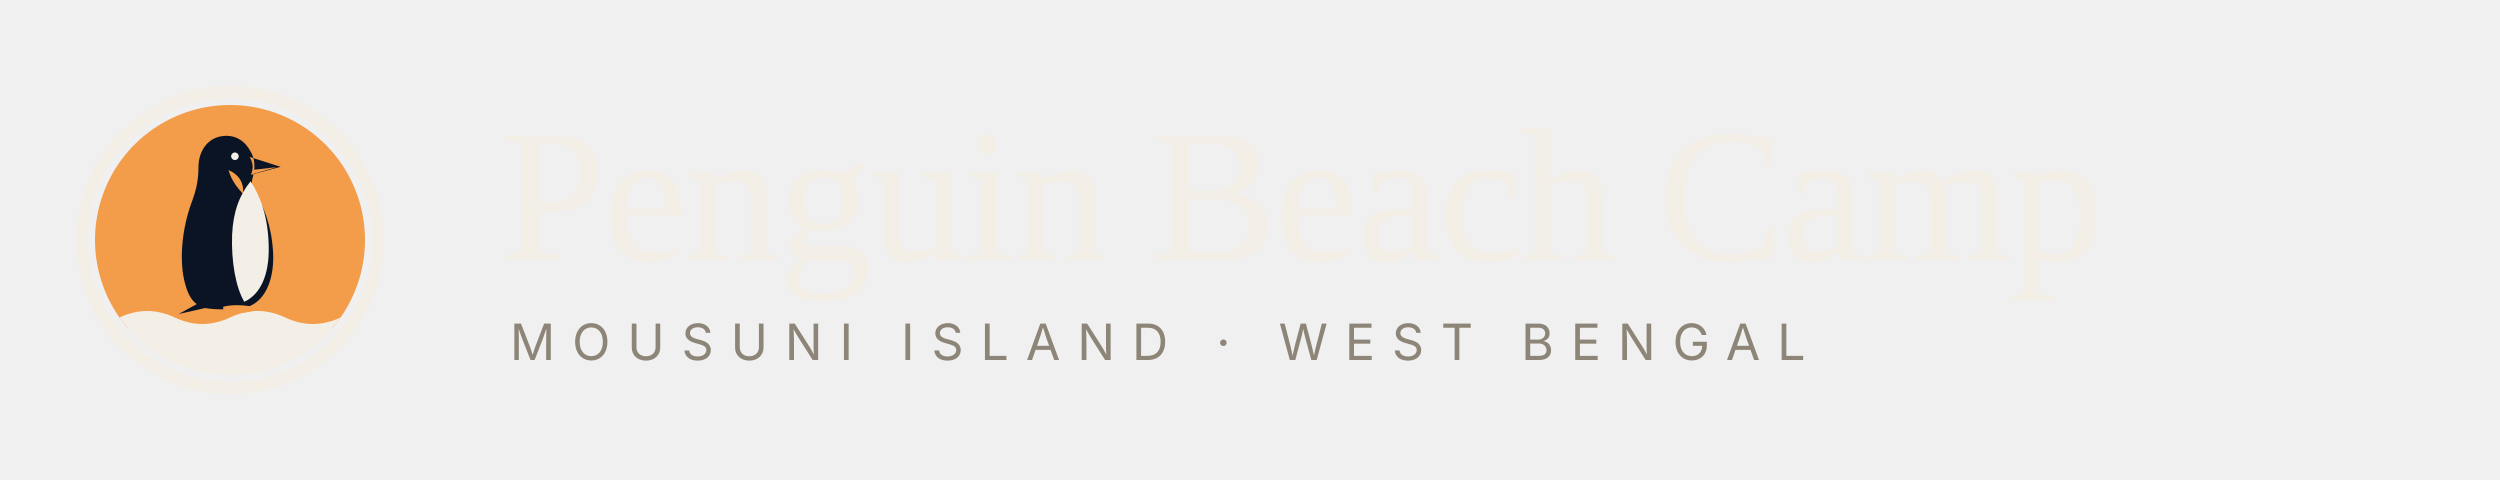
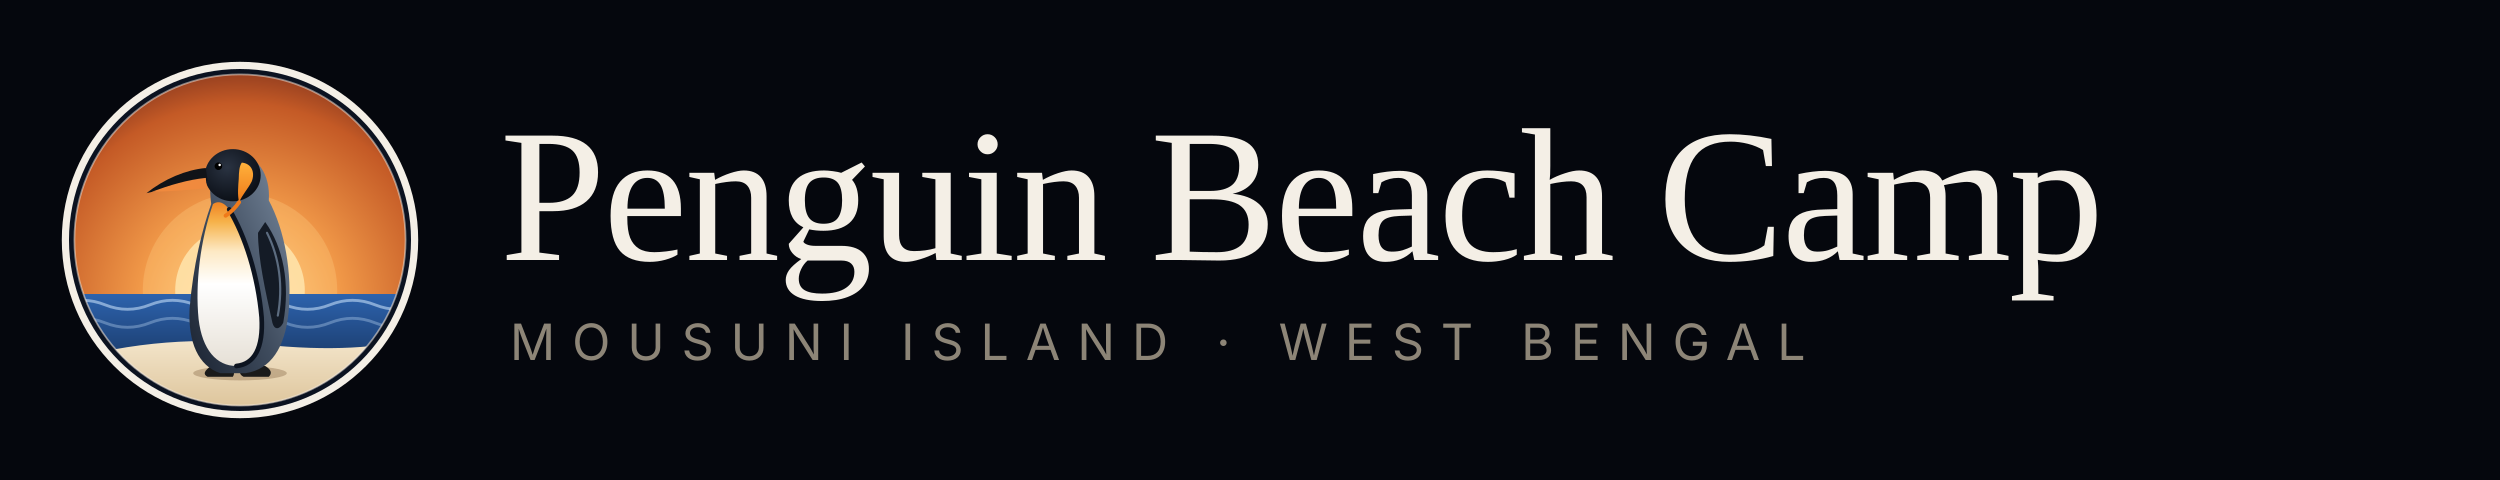
<svg xmlns="http://www.w3.org/2000/svg" width="1500" height="288" viewBox="0 0 500 96">
-   <g transform="translate(14 16)">
-     <g transform="translate(0 0)">
-       <path d="M32 5a27 27 0 0 1 20.56 44.5H11.44A27 27 0 0 1 32 5Z" fill="#f39c4a" />
-       <path d="M9.9 47.5q5.53-2.6 11.05 0t11.05 0 11.05 0 11.05 0A27 27 0 0 1 9.9 47.5Z" fill="#f4efe6" />
-       <path d="M2.4 32a29.6 29.6 0 1 0 59.2 0a29.6 29.6 0 1 0-59.2 0Z" fill="none" stroke="#f4efe6" stroke-width="2.4" stroke-linecap="round" />
-       <path d="M30 6C24.5 6 21.5 10.5 21.5 15.5C21.5 19 21 22 19.5 26C16.5 34 15.5 44 17.5 51C18.3 54 19.5 56 21 57L15.5 60L23.5 58.2C27 58.8 33 58.8 37 57.6C42 55.6 44.6 49 44.1 41C43.6 33 41.2 27 38.2 22.6C37.4 21.4 37.6 19.8 38 18.4C38.8 15.6 38.6 12.8 37.2 10.6C35.6 7.6 33 6 30 6Z M37 12.4L46.4 15.4L37.4 17.8C38.2 16 38.1 14.2 37 12.4Z" transform="translate(11.5 7.2) scale(0.66)" fill="#0b1424" />
-       <path d="M37.3 19.8C40.2 24.2 42.7 30.5 42.8 40C42.9 48 40.4 54 35.4 56.3C32.8 52 31.4 44 31.7 36C32 29 34 23.8 37.3 19.8Z" transform="translate(11.5 7.2) scale(0.66)" fill="#f4efe6" />
-       <path d="M31.4 12.2a1.15 1.15 0 1 0 2.3 0a1.15 1.15 0 1 0-2.3 0Z" transform="translate(11.5 7.2) scale(0.66)" fill="#f4efe6" />
-       <path d="M38.2 16.3L45.2 15.5L37.6 17.7Z M30.6 16.4C33.6 17.6 35.4 20.2 35 23.6C33.4 21.8 31.6 19.8 30.6 16.4Z" transform="translate(11.5 7.2) scale(0.66)" fill="#f39c4a" />
-       <path d="M29 57.8C31.5 57.1 36 57.1 40 58.3C37.2 59.8 32.6 60 29 59.3Z" transform="translate(11.5 7.2) scale(0.66)" fill="#f39c4a" />
+   <rect width="500" height="96" fill="#05070d" />
+   <g transform="translate(12 12) scale(0.36)">
+     <defs>
+       <radialGradient id="sky-lockup" cx="50%" cy="68%" r="70%">
+         <stop offset="0" stop-color="#ffd38a" />
+         <stop offset="0.38" stop-color="#f39c4a" />
+         <stop offset="0.8" stop-color="#c45a26" />
+         <stop offset="1" stop-color="#7a2f1c" />
+       </radialGradient>
+       <linearGradient id="sea-lockup" x1="0" y1="0" x2="0" y2="1">
+         <stop offset="0" stop-color="#2d63ad" />
+         <stop offset="1" stop-color="#0a1730" />
+       </linearGradient>
+       <linearGradient id="sand-lockup" x1="0" y1="0" x2="0" y2="1">
+         <stop offset="0" stop-color="#f4e6cc" />
+         <stop offset="1" stop-color="#d9bf93" />
+       </linearGradient>
+       <linearGradient id="back-lockup" x1="1" y1="0" x2="0" y2="1">
+         <stop offset="0" stop-color="#7d8ea3" />
+         <stop offset="0.55" stop-color="#3e4b5d" />
+         <stop offset="1" stop-color="#1a2230" />
+       </linearGradient>
+       <linearGradient id="belly-lockup" x1="0" y1="0" x2="0" y2="1">
+         <stop offset="0" stop-color="#ef8424" />
+         <stop offset="0.12" stop-color="#f6b24a" />
+         <stop offset="0.3" stop-color="#fde9c4" />
+         <stop offset="0.5" stop-color="#ffffff" />
+         <stop offset="1" stop-color="#e6e0d6" />
+       </linearGradient>
+       <linearGradient id="ear-lockup" x1="0" y1="0" x2="0" y2="1">
+         <stop offset="0" stop-color="#ffb13b" />
+         <stop offset="1" stop-color="#ef7a1a" />
+       </linearGradient>
+       <radialGradient id="head-lockup" cx="40%" cy="35%" r="70%">
+         <stop offset="0" stop-color="#2a3342" />
+         <stop offset="1" stop-color="#090d14" />
+       </radialGradient>
+       <clipPath id="badge-lockup">
+         <circle cx="100" cy="100" r="92" />
+       </clipPath>
+     </defs>
+     <circle cx="100" cy="100" r="99" fill="#f4efe6" />
+     <circle cx="100" cy="100" r="95" fill="#0b1220" />
+     <g clip-path="url(#badge-lockup)">
+       <rect width="200" height="200" fill="url(#sky-lockup)" />
+       <g class="pg-sun" style="transform-origin:100px 128px;transform-box:view-box">
+         <circle cx="100" cy="128" r="54" fill="#ffd38a" opacity="0.28" />
+         <circle cx="100" cy="128" r="36" fill="#ffe2a8" opacity="0.9" />
+       </g>
+       <rect y="130" width="200" height="70" fill="url(#sea-lockup)" />
+       <g class="pg-waves">
+         <path d="M-200 136 q12.5 -5 25 0 t25 0 t25 0 t25 0 t25 0 t25 0 t25 0 t25 0 t25 0 t25 0 t25 0 t25 0 t25 0 t25 0 t25 0 t25 0" fill="none" stroke="#c3dcf7" stroke-opacity="0.6" stroke-width="1.6" stroke-linecap="round" />
+         <path d="M-200 146 q12.5 -5 25 0 t25 0 t25 0 t25 0 t25 0 t25 0 t25 0 t25 0 t25 0 t25 0 t25 0 t25 0 t25 0 t25 0 t25 0 t25 0" fill="none" stroke="#c3dcf7" stroke-opacity="0.35" stroke-width="1.6" stroke-linecap="round" />
+       </g>
+       <path d="M0 168 C40 156 80 154 112 158 C150 162 178 160 200 154 V200 H0 Z" fill="url(#sand-lockup)" />
+       <g class="pg-body" style="transform-origin:100px 172px;transform-box:view-box">
+         <ellipse cx="100" cy="174" rx="26" ry="4" fill="#7a5b3a" opacity="0.35" />
+         <path d="M84 170 q-6 4 -2 6 h14 q2 -3 -2 -6 Z" fill="#1a1a1a" />
+         <path d="M102 170 q-4 4 0 6 h14 q3 -3 -2 -6 Z" fill="#1a1a1a" />
+         <path d="M96 52 C110 52 117 64 116 78 C125 95 129 118 127 140 C125 160 117 172 103 174 L89 174 C77 170 71 157 72 138 C74 114 79 94 84 80 C82 64 85 52 96 52 Z" fill="url(#back-lockup)" />
+         <path d="M85 80 C78 100 75 124 77 144 C79 161 87 170 98 170 C108 169 113 160 112 143 C110 120 103 98 94 83 C91 79 88 78 85 80 Z" fill="url(#belly-lockup)" />
+         <path d="M94 83 C103 98 110 120 112 143 C113 160 108 169 98 170" fill="none" stroke="#0d1420" stroke-width="2.6" stroke-linecap="round" />
+         <g class="pg-flipper" style="transform-origin:116px 92px;transform-box:view-box">
+           <path d="M114 90 C124 104 128 124 124 146 C122 150 119 150 118 146 C114 128 110 110 110 96 Z" fill="#141b26" />
+           <path d="M115 96 C122 110 124 126 121 142" fill="none" stroke="#5c6c80" stroke-width="1.2" stroke-linecap="round" />
+         </g>
+         <g class="pg-head" style="transform-origin:98px 76px;transform-box:view-box">
+           <ellipse cx="96" cy="64" rx="15.5" ry="14.5" fill="url(#head-lockup)" />
+           <path d="M101 57 C106.5 57.5 108.5 62.5 106.5 67.5 C104.5 71.5 101.5 74.5 99.5 79 C98.5 75 99 70 99.3 66 C99.4 62 99.6 59 101 57 Z" fill="url(#ear-lockup)" />
+           <path d="M99.5 79 C97.5 82 95 84.5 92 86.5" fill="none" stroke="#ef7a1a" stroke-width="2.2" stroke-linecap="round" />
+           <path d="M81 60 C70 61 58 66 48 74 C60 71 71 69 82 67 Z" fill="#101318" />
+           <path d="M81 65.5 C71 66.5 61 69.5 51 73.2 C61 73 72 72.2 81.5 71.2 Z" fill="#f08a3e" />
+           <g class="pg-eye" style="transform-origin:88px 59px;transform-box:view-box">
+             <circle cx="88" cy="59" r="2.1" fill="#000" />
+             <circle cx="88.7" cy="58.3" r="0.7" fill="#fff" />
+           </g>
+         </g>
+       </g>
    </g>
+     <circle cx="100" cy="100" r="92" fill="none" stroke="#f4efe6" stroke-opacity="0.5" stroke-width="1" />
  </g>
  <text x="100" y="52" fill="#f4efe6" font-family="Instrument Serif, Georgia, 'Times New Roman', serif" font-size="38" letter-spacing="-0.5">Penguin Beach Camp</text>
  <text x="102" y="72" fill="#8d8577" font-family="Inter, Helvetica, Arial, sans-serif" font-size="10" letter-spacing="3.4">MOUSUNI ISLAND · WEST BENGAL</text>
</svg>
